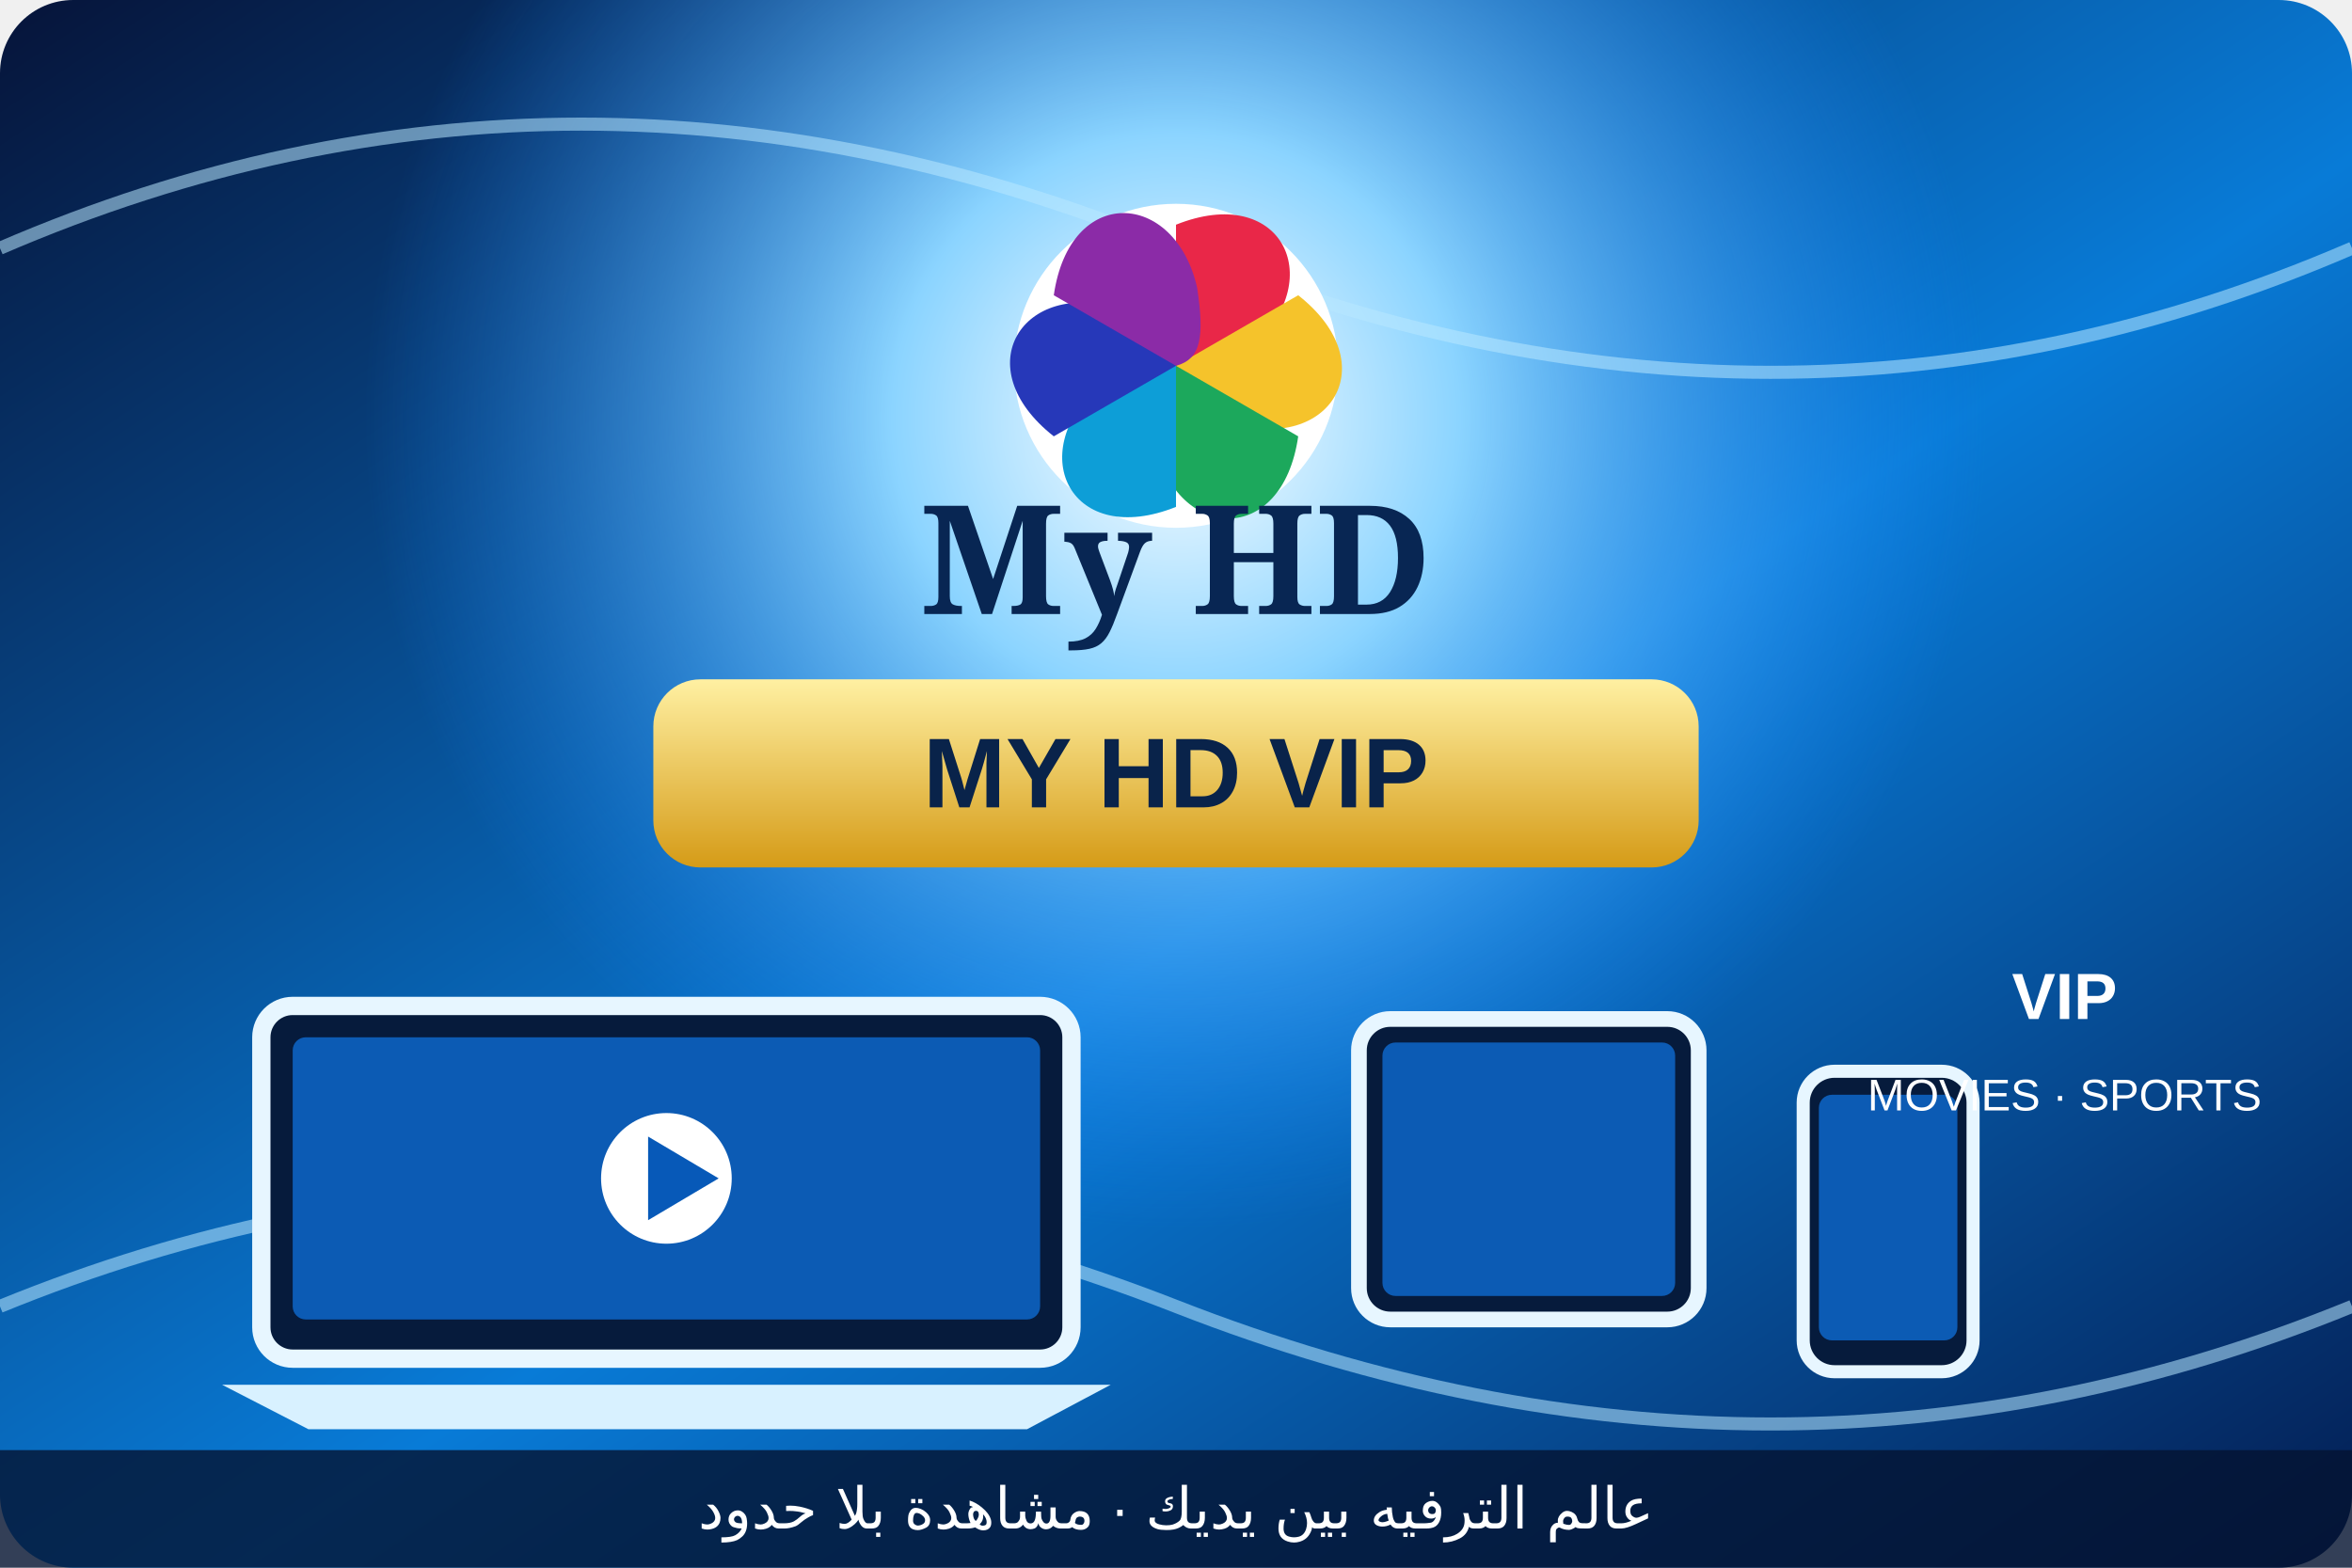
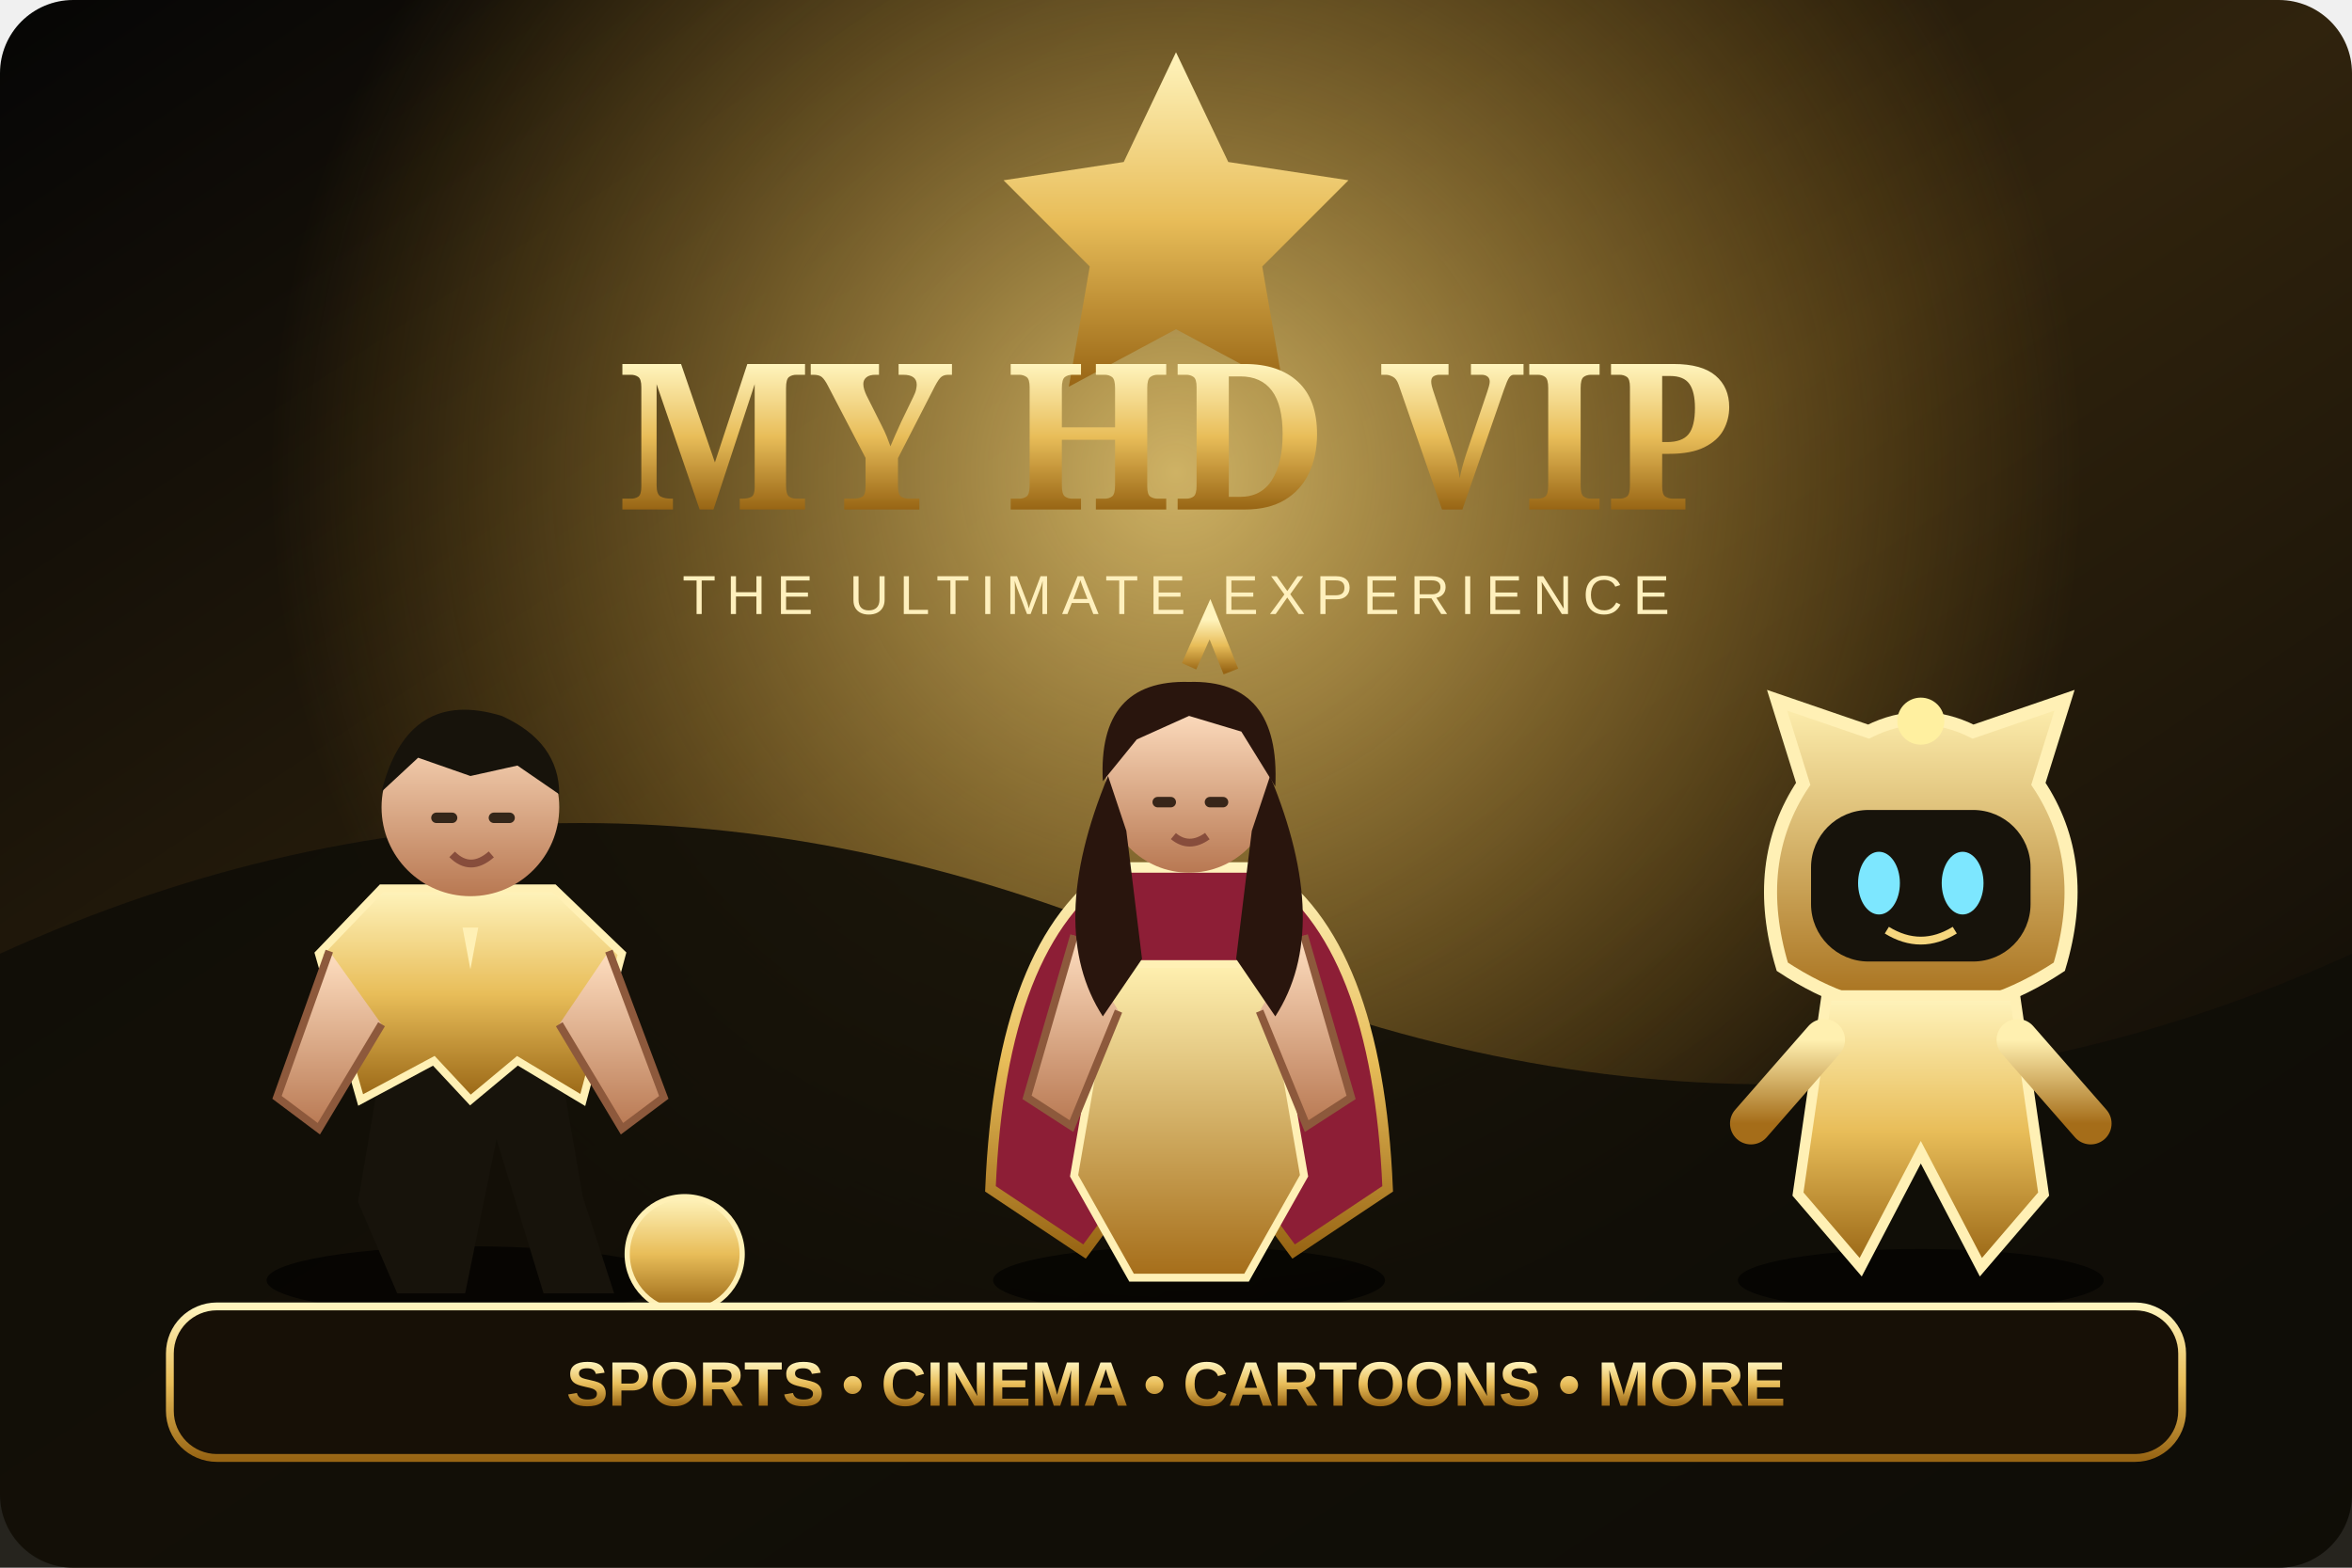
<svg xmlns="http://www.w3.org/2000/svg" width="900" height="600" viewBox="0 0 900 600">
  <defs>
-     <linearGradient id="b" x2="1" y2="1">
-       <stop stop-color="#061338" />
-       <stop offset=".55" stop-color="#087bd7" />
-       <stop offset="1" stop-color="#041c50" />
+     <linearGradient id="bg2" x2="1" y2="1">
+       <stop stop-color="#050505" />
+       <stop offset=".5" stop-color="#30230d" />
+       <stop offset="1" stop-color="#050505" />
    </linearGradient>
-     <radialGradient id="g">
-       <stop stop-color="#fff" />
-       <stop offset=".35" stop-color="#8bd4ff" />
-       <stop offset="1" stop-color="#1688ff" stop-opacity="0" />
+     <radialGradient id="glow2">
+       <stop stop-color="#f8d77b" stop-opacity=".8" />
+       <stop offset="1" stop-color="#d49a27" stop-opacity="0" />
    </radialGradient>
-     <linearGradient id="y" x2="0" y2="1">
-       <stop stop-color="#fff0a2" />
-       <stop offset="1" stop-color="#d59b17" />
+     <linearGradient id="gold2" x2="0" y2="1">
+       <stop stop-color="#fff4bd" />
+       <stop offset=".5" stop-color="#e8bd59" />
+       <stop offset="1" stop-color="#986514" />
+     </linearGradient>
+     <linearGradient id="skin2" x2="0" y2="1">
+       <stop stop-color="#ffdfc1" />
+       <stop offset="1" stop-color="#b87852" />
+     </linearGradient>
+     <linearGradient id="armor" x2="0" y2="1">
+       <stop stop-color="#fff0b0" />
+       <stop offset="1" stop-color="#a56d19" />
    </linearGradient>
  </defs>
-   <rect width="900" height="600" rx="28" fill="url(#b)" />
-   <circle cx="450" cy="160" r="310" fill="url(#g)" />
-   <path d="M0 95Q220 0 450 95T900 95M0 500Q220 410 450 500T900 500" fill="none" stroke="#b8e8ff" stroke-width="5" opacity=".55" />
-   <g transform="translate(450 140)">
-     <circle r="62" fill="#fff" />
-     <g>
-       <path d="M0-54C40-70 58-34 30-8C15 4 7 7 0 0Z" fill="#e92748" />
-       <path d="M0-54C40-70 58-34 30-8C15 4 7 7 0 0Z" fill="#f5c32b" transform="rotate(60)" />
-       <path d="M0-54C40-70 58-34 30-8C15 4 7 7 0 0Z" fill="#1ca85c" transform="rotate(120)" />
-       <path d="M0-54C40-70 58-34 30-8C15 4 7 7 0 0Z" fill="#0d9ed7" transform="rotate(180)" />
-       <path d="M0-54C40-70 58-34 30-8C15 4 7 7 0 0Z" fill="#2638b9" transform="rotate(240)" />
-       <path d="M0-54C40-70 58-34 30-8C15 4 7 7 0 0Z" fill="#8b2ba7" transform="rotate(300)" />
-     </g>
+   <rect width="900" height="600" rx="28" fill="url(#bg2)" />
+   <circle cx="450" cy="180" r="350" fill="url(#glow2)" />
+   <path d="M0 365Q220 265 450 365T900 365V600H0Z" fill="#100d07" opacity=".9" />
+   <path d="M450 20L470 62L516 69L483 102L491 148L450 126L409 148L417 102L384 69L430 62Z" fill="url(#gold2)" />
+   <text x="450" y="195" fill="url(#gold2)" font-family="Georgia,serif" font-size="78" font-weight="bold" text-anchor="middle">MY HD VIP</text>
+   <text x="450" y="235" fill="#fff0bd" font-family="Arial,sans-serif" font-size="21" text-anchor="middle" letter-spacing="4">THE ULTIMATE EXPERIENCE</text>
+   <g transform="translate(180 270)">
+     <ellipse cy="220" rx="78" ry="13" fill="#000" opacity=".65" />
+     <path d="M-30 113L-43 190L-28 225H-2L10 166L28 225H55L43 188L30 113Z" fill="#17130b" />
+     <path d="M-34 70L-58 95L-42 151L-14 136L0 151L18 136L43 151L58 95L32 70Z" fill="url(#gold2)" stroke="#fff0b5" stroke-width="3" />
+     <path d="M-54 94L-74 150L-58 162L-34 122M53 94L74 150L58 162L34 122" fill="url(#skin2)" stroke="#8d593c" stroke-width="3" />
+     <circle cy="39" r="34" fill="url(#skin2)" />
+     <path d="M-34 33Q-24 -7 12 4Q34 14 34 34L18 23L0 27L-20 20Z" fill="#17130b" />
+     <path d="M-13 43h6M9 43h6" stroke="#342619" stroke-width="4" stroke-linecap="round" />
+     <path d="M-7 57Q0 64 8 57" fill="none" stroke="#874d3c" stroke-width="3" />
+     <path d="M-3 85L0 101L3 85" fill="#fff0b5" />
+     <circle cx="82" cy="210" r="22" fill="url(#gold2)" stroke="#fff0b5" stroke-width="2" />
  </g>
-   <text x="450" y="235" fill="#082653" font-family="Georgia,serif" font-size="58" font-weight="bold" text-anchor="middle">My HD</text>
-   <rect x="250" y="260" width="400" height="72" rx="18" fill="url(#y)" />
-   <text x="450" y="309" fill="#09234a" font-family="Arial,sans-serif" font-size="38" font-weight="bold" text-anchor="middle">MY HD VIP</text>
-   <g transform="translate(100 385)">
-     <rect width="310" height="135" rx="12" fill="#061b3c" stroke="#e7f6ff" stroke-width="7" />
-     <rect x="12" y="12" width="286" height="108" rx="5" fill="#0c5bb4" />
-     <circle cx="155" cy="66" r="25" fill="#fff" />
-     <path d="M148 50v32l27-16Z" fill="#0759b8" />
-     <path d="M-15 145h340l-32 17H18Z" fill="#d8f1ff" />
+   <g transform="translate(455 265)">
+     <ellipse cy="225" rx="75" ry="13" fill="#000" opacity=".65" />
+     <path d="M-28 67Q-72 95 -76 190L-40 214L0 160L40 214L76 190Q72 95 28 67Z" fill="#8d1e36" stroke="url(#gold2)" stroke-width="4" />
+     <path d="M-30 104L-44 185L-22 224H22L44 185L30 104Z" fill="url(#armor)" stroke="#fff0b5" stroke-width="3" />
+     <path d="M-44 93L-62 155L-45 166L-27 122M44 93L62 155L45 166L27 122" fill="url(#skin2)" stroke="#8d593c" stroke-width="3" />
+     <circle cy="37" r="32" fill="url(#skin2)" />
+     <path d="M-33 34Q-35 -5 0 -4Q35 -5 33 36L20 15L0 9L-20 18Z" fill="#29150d" />
+     <path d="M-31 32Q-55 90 -33 124L-18 102L-24 53M31 32Q55 90 33 124L18 102L24 53" fill="#29150d" />
+     <path d="M-12 42h5M8 42h5" stroke="#382619" stroke-width="4" stroke-linecap="round" />
+     <path d="M-6 55Q0 60 7 55" fill="none" stroke="#874d3c" stroke-width="3" />
+     <path d="M0 -10L8 -28L16 -8" fill="none" stroke="url(#gold2)" stroke-width="6" />
  </g>
-   <g transform="translate(520 390)">
-     <rect width="130" height="115" rx="12" fill="#061b3c" stroke="#e7f6ff" stroke-width="6" />
-     <rect x="9" y="9" width="112" height="97" rx="5" fill="#0c5bb4" />
+   <g transform="translate(735 280)">
+     <ellipse cy="210" rx="70" ry="12" fill="#000" opacity=".65" />
+     <path d="M-45 20L-55 -12L-20 0Q0 -10 20 0L55 -12L45 20Q65 50 53 90Q0 125 -53 90Q-65 50 -45 20Z" fill="url(#armor)" stroke="#fff0b5" stroke-width="5" />
+     <rect x="-42" y="30" width="84" height="58" rx="22" fill="#17130b" />
+     <ellipse cx="-16" cy="58" rx="8" ry="12" fill="#7de7ff" />
+     <ellipse cx="16" cy="58" rx="8" ry="12" fill="#7de7ff" />
+     <path d="M-13 76Q0 84 13 76" fill="none" stroke="#f6d67e" stroke-width="3" />
+     <path d="M-36 101L-47 177L-23 205L0 161L23 205L47 177L36 101Z" fill="url(#gold2)" stroke="#fff0b5" stroke-width="4" />
+     <path d="M-37 118L-65 150M37 118L65 150" stroke="url(#armor)" stroke-width="16" stroke-linecap="round" />
+     <circle cx="0" cy="-4" r="9" fill="#fff0a0" />
  </g>
-   <g transform="translate(690 410)">
-     <rect width="65" height="115" rx="12" fill="#061b3c" stroke="#e7f6ff" stroke-width="5" />
-     <rect x="6" y="9" width="53" height="94" rx="5" fill="#0c5bb4" />
-   </g>
-   <text x="790" y="390" fill="#fff" font-family="Arial" font-size="25" font-weight="bold" text-anchor="middle">VIP</text>
-   <text x="790" y="425" fill="#fff" font-family="Arial" font-size="17" text-anchor="middle">MOVIES · SPORTS</text>
-   <rect y="555" width="900" height="45" fill="#041331" opacity=".8" />
-   <text x="450" y="585" fill="#fff" font-family="Arial" font-size="22" text-anchor="middle">عالم الترفيه بين يديك · مشاهدة بلا حدود</text>
+   <rect x="65" y="500" width="770" height="58" rx="18" fill="#171006" stroke="url(#gold2)" stroke-width="3" />
+   <text x="450" y="538" fill="url(#gold2)" font-family="Arial,sans-serif" font-size="24" font-weight="bold" text-anchor="middle">SPORTS  •  CINEMA  •  CARTOONS  •  MORE</text>
</svg>
